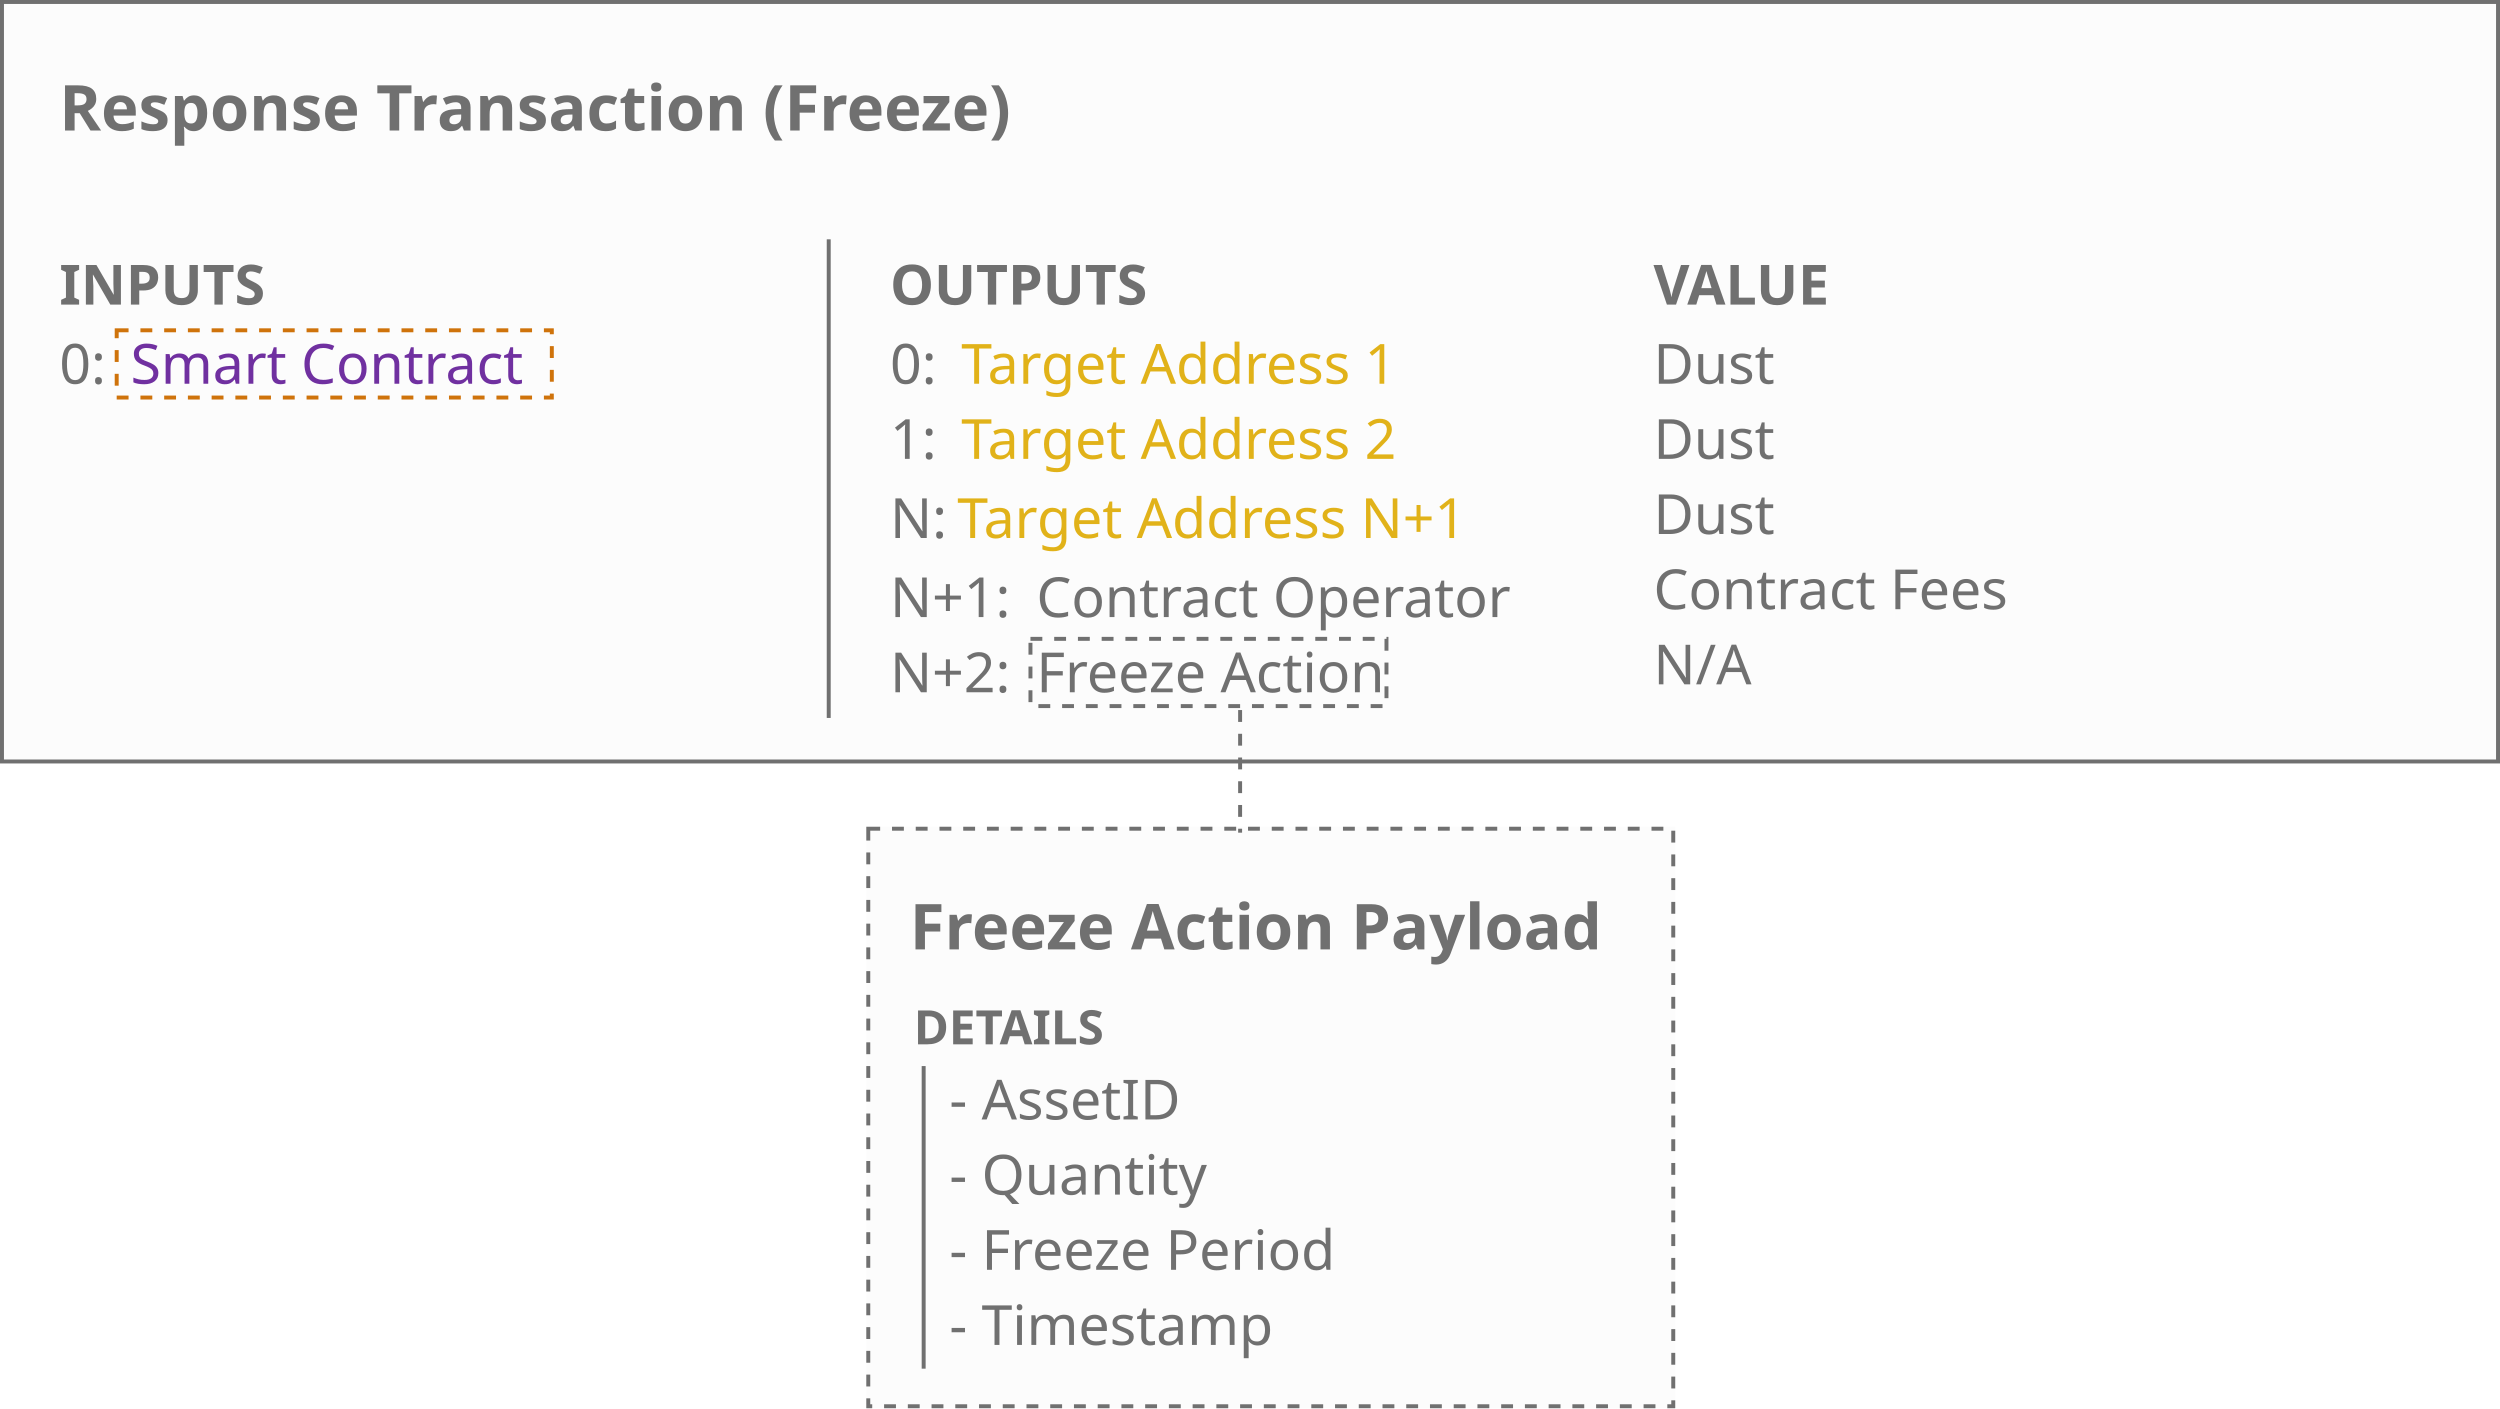
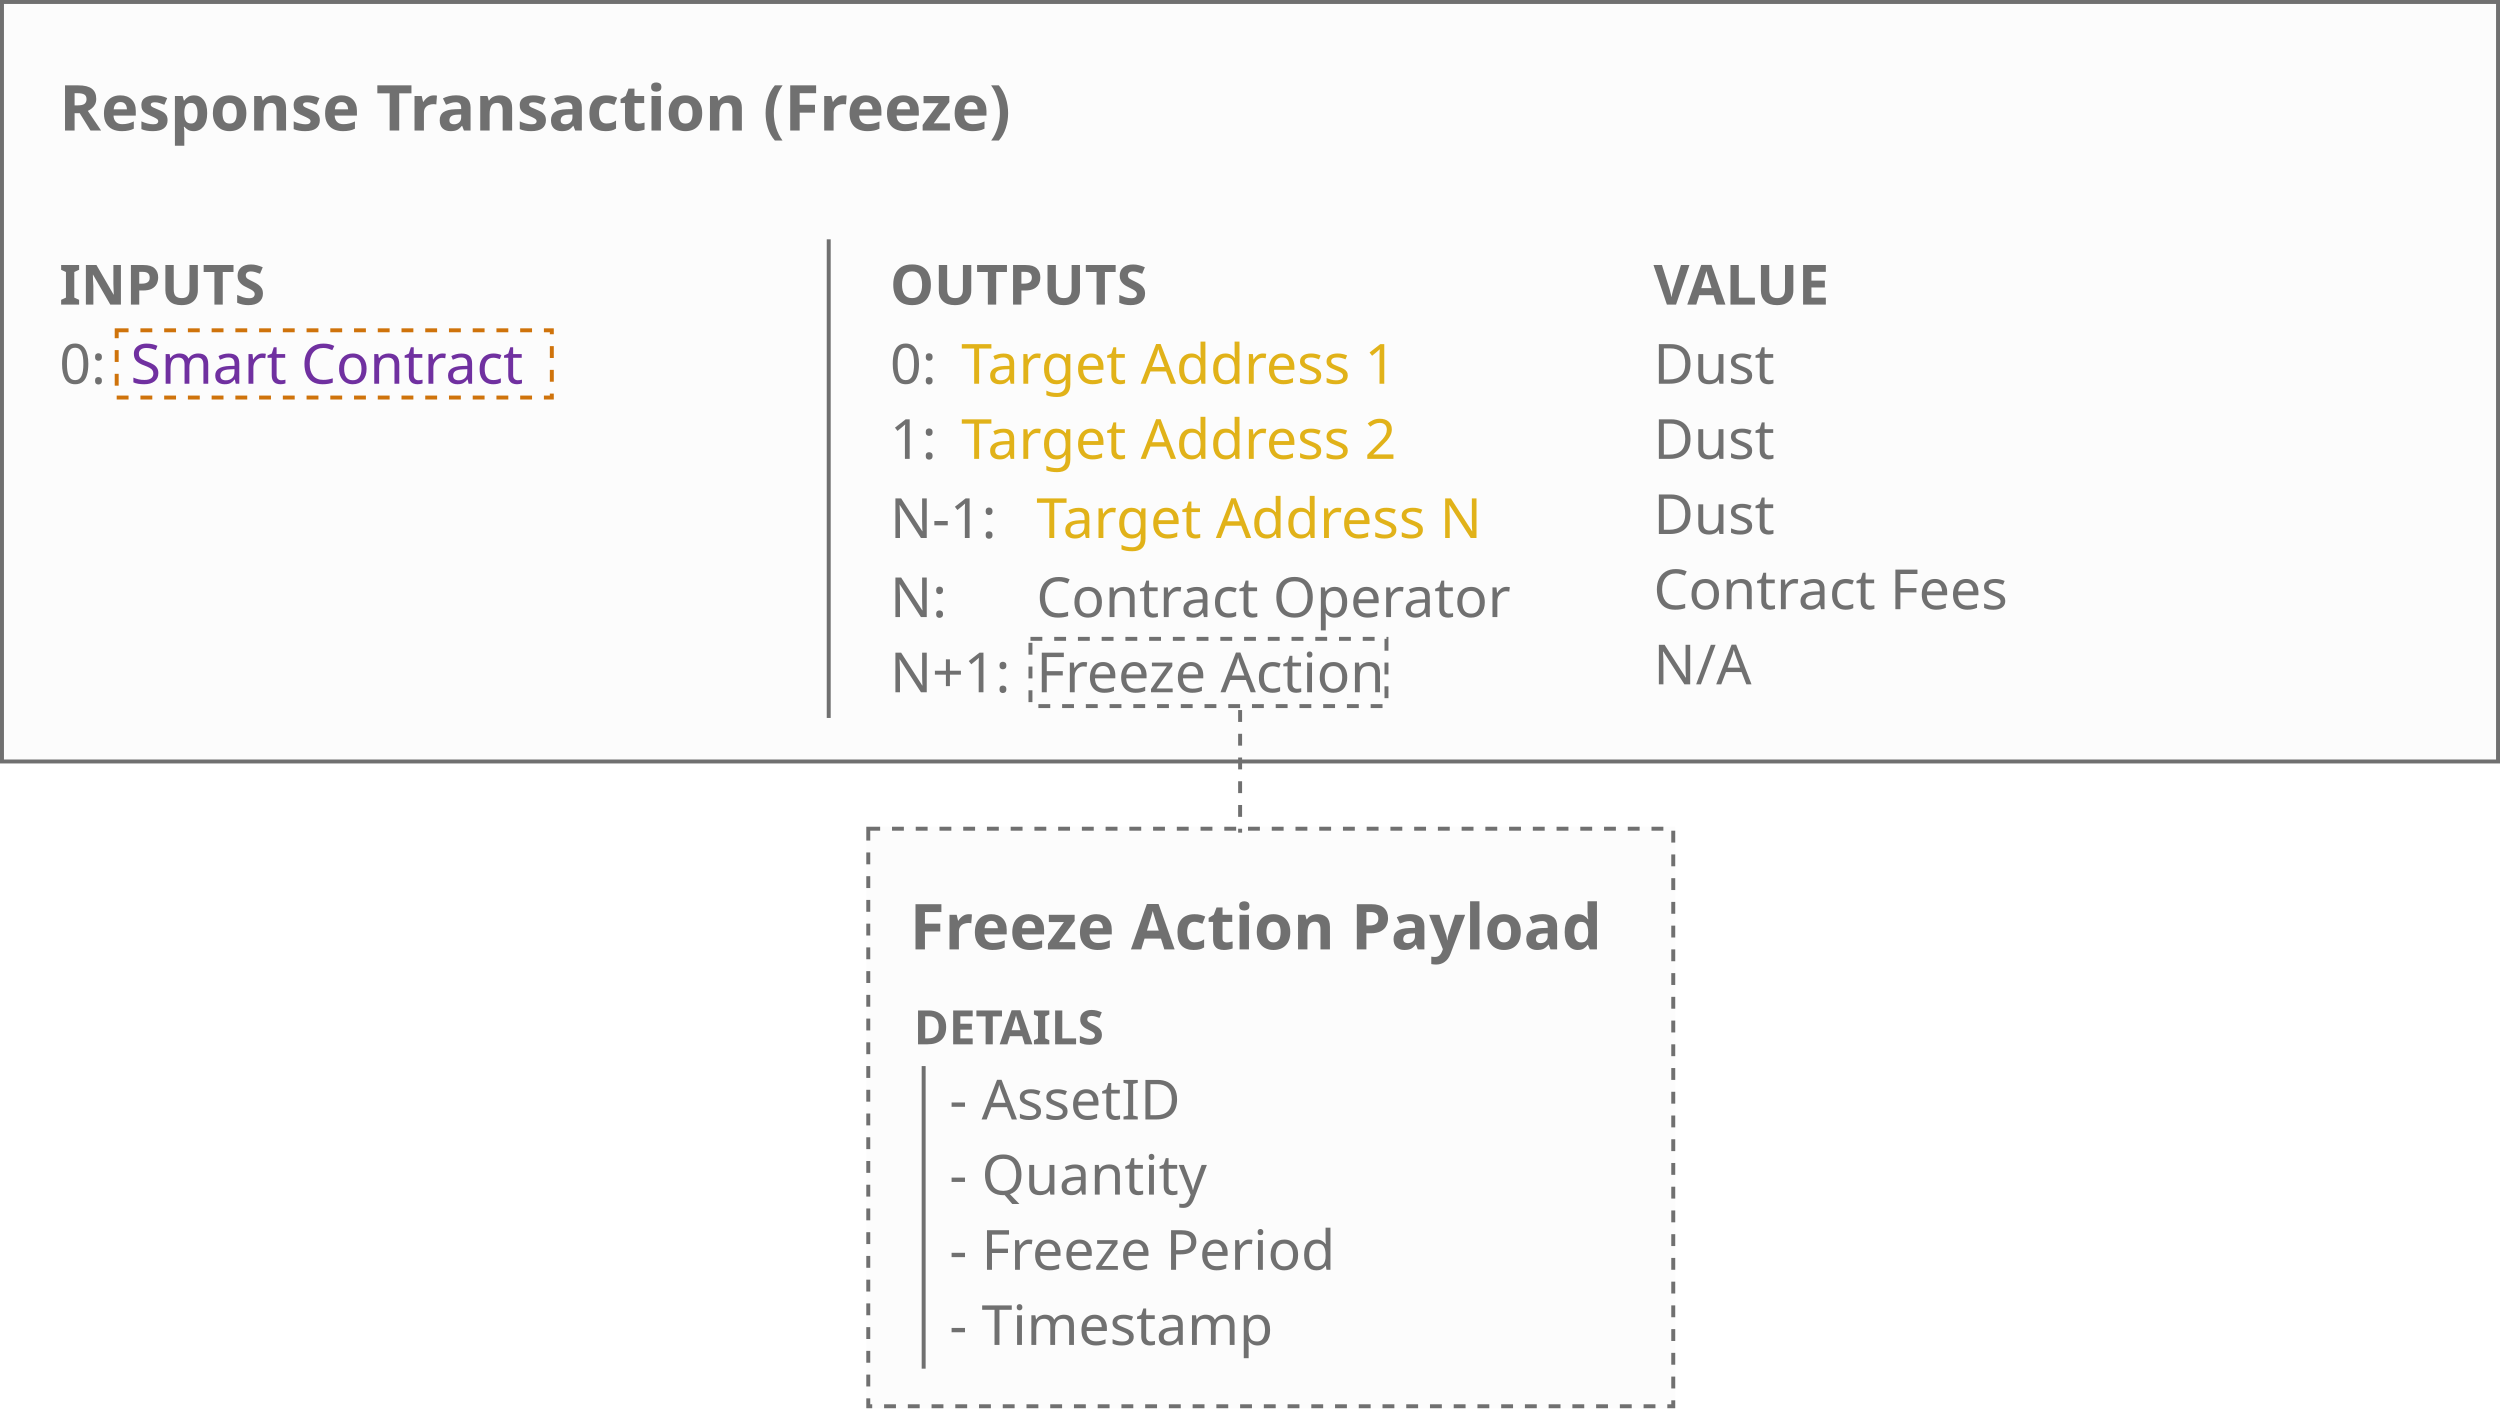
<svg xmlns="http://www.w3.org/2000/svg" width="632" height="356" viewBox="0 0 632 356">
  <g id="freeze-action" transform="translate(-15053 823)">
    <g id="Rectangle_260" data-name="Rectangle 260" transform="translate(15272 -614)" fill="#fcfcfc" stroke="#707070" stroke-width="1" stroke-dasharray="3">
      <rect width="204.499" height="147" stroke="none" />
      <rect x="0.5" y="0.5" width="203.499" height="146" fill="none" />
    </g>
    <g id="Rectangle_264" data-name="Rectangle 264" transform="translate(15053 -823)" fill="#fcfcfc" stroke="#707070" stroke-width="1">
      <rect width="632" height="193" stroke="none" />
      <rect x="0.5" y="0.5" width="631" height="192" fill="none" />
    </g>
    <text id="Response_Transaction_Freeze_" data-name="Response Transaction (Freeze)" transform="translate(15068 -790)" fill="#707070" font-size="16" font-family="SegoeUI-Semibold, Segoe UI" font-weight="600">
      <tspan x="0" y="0">Response Transaction (Freeze)</tspan>
    </text>
    <line id="Line_321" data-name="Line 321" y2="121" transform="translate(15262.5 -762.5)" fill="none" stroke="#707070" stroke-width="1" />
    <text id="INPUTS" transform="translate(15068 -761)" fill="#707070" font-size="14" font-family="SegoeUI-Bold, Segoe UI" font-weight="700">
      <tspan x="0" y="15">INPUTS</tspan>
    </text>
    <text id="OUTPUTS_" data-name="OUTPUTS " transform="translate(15278 -761)" fill="#707070" font-size="14" font-family="SegoeUI-Bold, Segoe UI" font-weight="700">
      <tspan x="0" y="15">OUTPUTS </tspan>
    </text>
    <text id="_0:_" data-name="0: " transform="translate(15068 -726)" fill="#707070" font-size="14" font-family="SegoeUI, Segoe UI">
      <tspan x="0" y="0">0: </tspan>
    </text>
    <text id="VALUE" transform="translate(15471 -761)" fill="#707070" font-size="14" font-family="SegoeUI-Bold, Segoe UI" font-weight="700">
      <tspan x="0" y="15">VALUE</tspan>
    </text>
    <text id="Freeze_Action_Payload" data-name="Freeze Action Payload" transform="translate(15283 -583)" fill="#707070" font-size="16" font-family="SegoeUI-Semibold, Segoe UI" font-weight="600">
      <tspan x="0" y="0">Freeze Action Payload</tspan>
    </text>
    <line id="Line_323" data-name="Line 323" y2="31" transform="translate(15366.5 -643.5)" fill="none" stroke="#707070" stroke-width="1" stroke-dasharray="3" />
    <text id="_0:_2" data-name="0: " transform="translate(15278 -726)" fill="#707070" font-size="14" font-family="SegoeUI, Segoe UI">
      <tspan x="0" y="0">0: </tspan>
    </text>
-     <text id="N:_" data-name="N: " transform="translate(15278 -687)" fill="#707070" font-size="14" font-family="SegoeUI, Segoe UI">
-       <tspan x="0" y="0">N: </tspan>
+     <text id="N-1:_" data-name="N-1: " transform="translate(15278 -687)" fill="#707070" font-size="14" font-family="SegoeUI, Segoe UI">
+       <tspan x="0" y="0">N-1: </tspan>
    </text>
    <text id="Dust" transform="translate(15471 -726)" fill="#707070" font-size="14" font-family="SegoeUI, Segoe UI">
      <tspan x="0" y="0">Dust</tspan>
    </text>
    <text id="Dust-2" data-name="Dust" transform="translate(15471 -688)" fill="#707070" font-size="14" font-family="SegoeUI, Segoe UI">
      <tspan x="0" y="0">Dust</tspan>
    </text>
-     <text id="Target_Address_N_1" data-name="Target Address N+1" transform="translate(15295 -687)" fill="#e1b219" font-size="14" font-family="SegoeUI, Segoe UI">
-       <tspan x="0" y="0">Target Address N+1</tspan>
+     <text id="Target_Address_N" data-name="Target Address N" transform="translate(15315 -687)" fill="#e1b219" font-size="14" font-family="SegoeUI, Segoe UI">
+       <tspan x="0" y="0">Target Address N</tspan>
    </text>
    <text id="Smart_Contract" data-name="Smart Contract" transform="translate(15086 -726)" fill="#7030a0" font-size="14" font-family="SegoeUI, Segoe UI">
      <tspan x="0" y="0">Smart Contract</tspan>
    </text>
    <g id="Rectangle_265" data-name="Rectangle 265" transform="translate(15313 -662)" fill="none" stroke="#707070" stroke-width="1" stroke-dasharray="3">
      <rect width="91" height="18" stroke="none" />
      <rect x="0.5" y="0.5" width="90" height="17" fill="none" />
    </g>
-     <text id="N_2:_" data-name="N+2: " transform="translate(15278 -648)" fill="#707070" font-size="14" font-family="SegoeUI, Segoe UI">
-       <tspan x="0" y="0">N+2: </tspan>
+     <text id="N_1:_" data-name="N+1: " transform="translate(15278 -648)" fill="#707070" font-size="14" font-family="SegoeUI, Segoe UI">
+       <tspan x="0" y="0">N+1: </tspan>
    </text>
    <text id="Freeze_Action" data-name="Freeze Action" transform="translate(15315 -648)" fill="#707070" font-size="14" font-family="SegoeUI, Segoe UI">
      <tspan x="0" y="0">Freeze Action</tspan>
    </text>
    <text id="Contract_Fees" data-name="Contract Fees" transform="translate(15471 -669)" fill="#707070" font-size="14" font-family="SegoeUI, Segoe UI">
      <tspan x="0" y="0">Contract Fees</tspan>
    </text>
    <text id="N_A" data-name="N/A" transform="translate(15471 -650)" fill="#707070" font-size="14" font-family="SegoeUI, Segoe UI">
      <tspan x="0" y="0">N/A</tspan>
    </text>
    <text id="Target_Address_1" data-name="Target Address 1" transform="translate(15296 -726)" fill="#e1b219" font-size="14" font-family="SegoeUI, Segoe UI">
      <tspan x="0" y="0">Target Address 1</tspan>
    </text>
    <text id="DETAILS" transform="translate(15284 -572)" fill="#707070" font-size="12" font-family="SegoeUI-Bold, Segoe UI" font-weight="700">
      <tspan x="0" y="13">DETAILS</tspan>
    </text>
    <path id="Path_158" data-name="Path 158" d="M0,0V76.5" transform="translate(15286.5 -553.5)" fill="none" stroke="#707070" stroke-width="1" />
    <text id="_-_AssetID_-_Quantity_-_Freeze_Period_-_Timestamp" data-name="- AssetID- Quantity - Freeze Period - Timestamp" transform="translate(15293 -540)" fill="#707070" font-size="14" font-family="SegoeUI, Segoe UI">
      <tspan x="0" y="0">- AssetID</tspan>
      <tspan x="0" y="19">- Quantity</tspan>
      <tspan x="0" y="38">- Freeze Period</tspan>
      <tspan x="0" y="57">- Timestamp</tspan>
    </text>
    <g id="Rectangle_277" data-name="Rectangle 277" transform="translate(15082 -740)" fill="none" stroke="#cf730b" stroke-width="1" stroke-dasharray="3">
      <rect width="111" height="18" stroke="none" />
      <rect x="0.5" y="0.5" width="110" height="17" fill="none" />
    </g>
    <text id="_1:_" data-name="1: " transform="translate(15278 -707)" fill="#707070" font-size="14" font-family="SegoeUI, Segoe UI">
      <tspan x="0" y="0">1: </tspan>
    </text>
    <text id="Dust-3" data-name="Dust" transform="translate(15471 -707)" fill="#707070" font-size="14" font-family="SegoeUI, Segoe UI">
      <tspan x="0" y="0">Dust</tspan>
    </text>
    <text id="Target_Address_2" data-name="Target Address 2" transform="translate(15296 -707)" fill="#e1b219" font-size="14" font-family="SegoeUI, Segoe UI">
      <tspan x="0" y="0">Target Address 2</tspan>
    </text>
-     <text id="N_1:_" data-name="N+1: " transform="translate(15278 -667)" fill="#707070" font-size="14" font-family="SegoeUI, Segoe UI">
-       <tspan x="0" y="0">N+1: </tspan>
+     <text id="N:_" data-name="N: " transform="translate(15278 -667)" fill="#707070" font-size="14" font-family="SegoeUI, Segoe UI">
+       <tspan x="0" y="0">N: </tspan>
    </text>
    <text id="Contract_Operator" data-name="Contract Operator" transform="translate(15315 -667)" fill="#707070" font-size="14" font-family="SegoeUI, Segoe UI">
      <tspan x="0" y="0">Contract Operator</tspan>
    </text>
  </g>
</svg>
